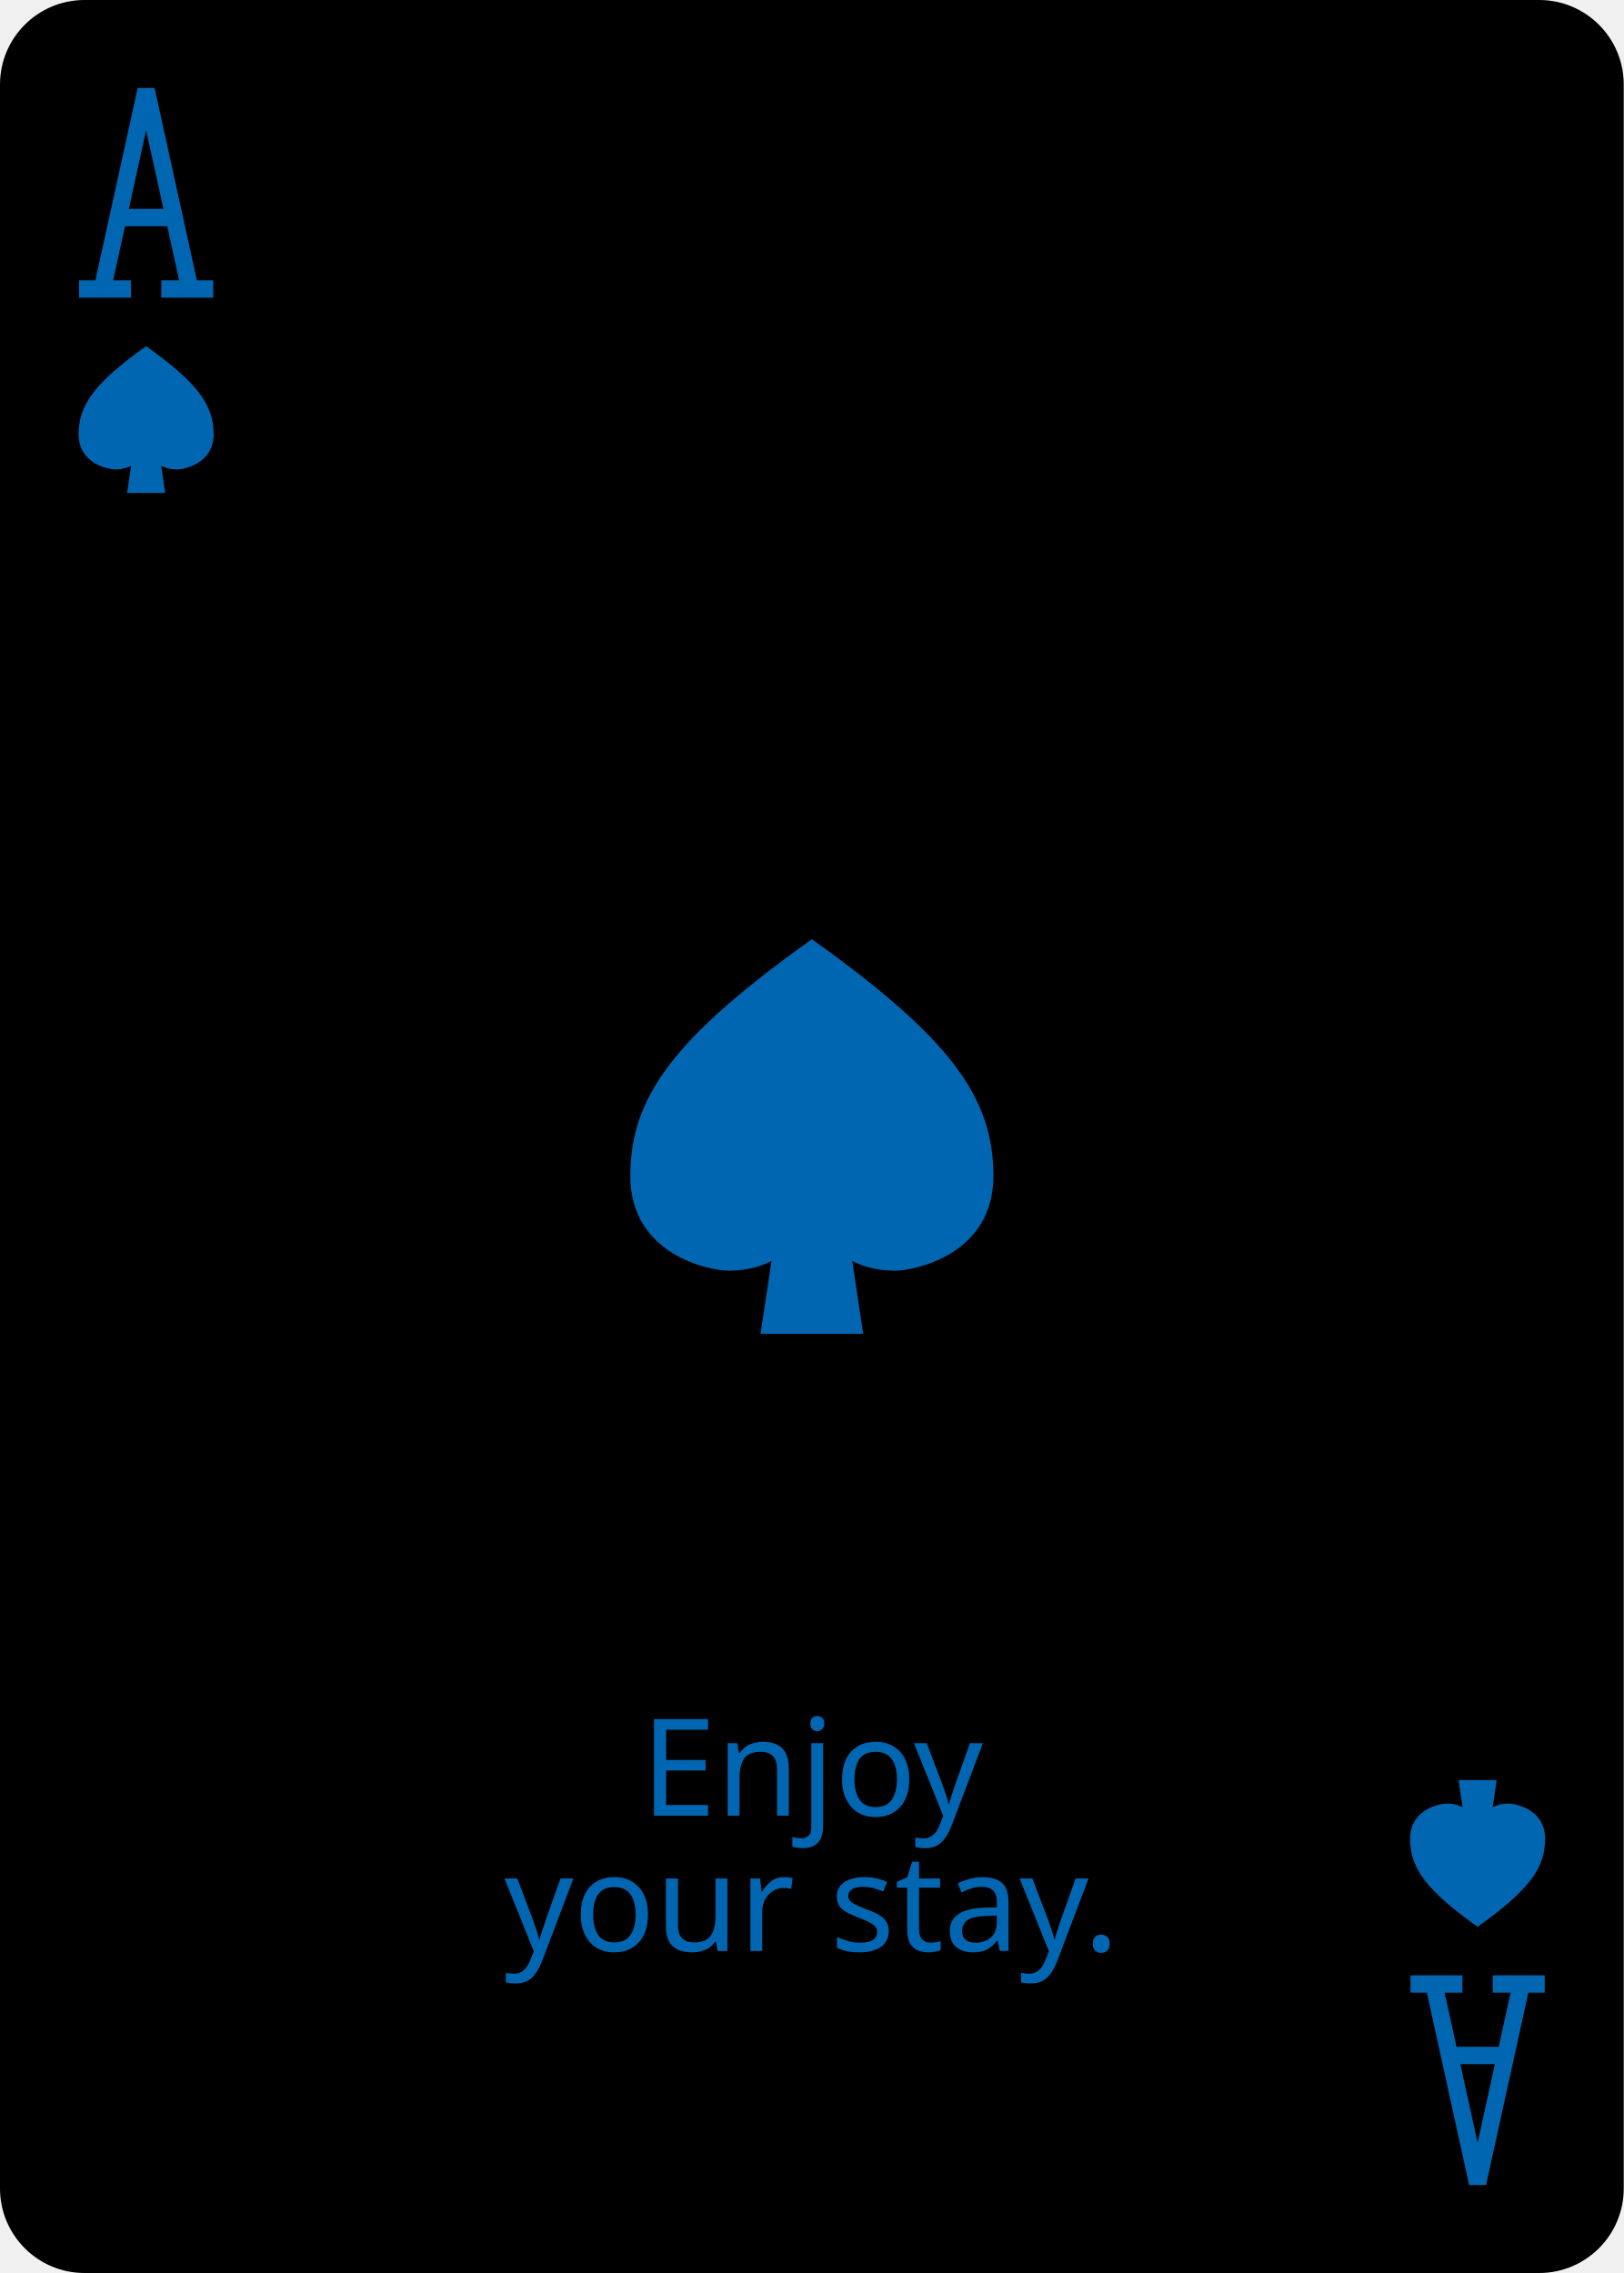
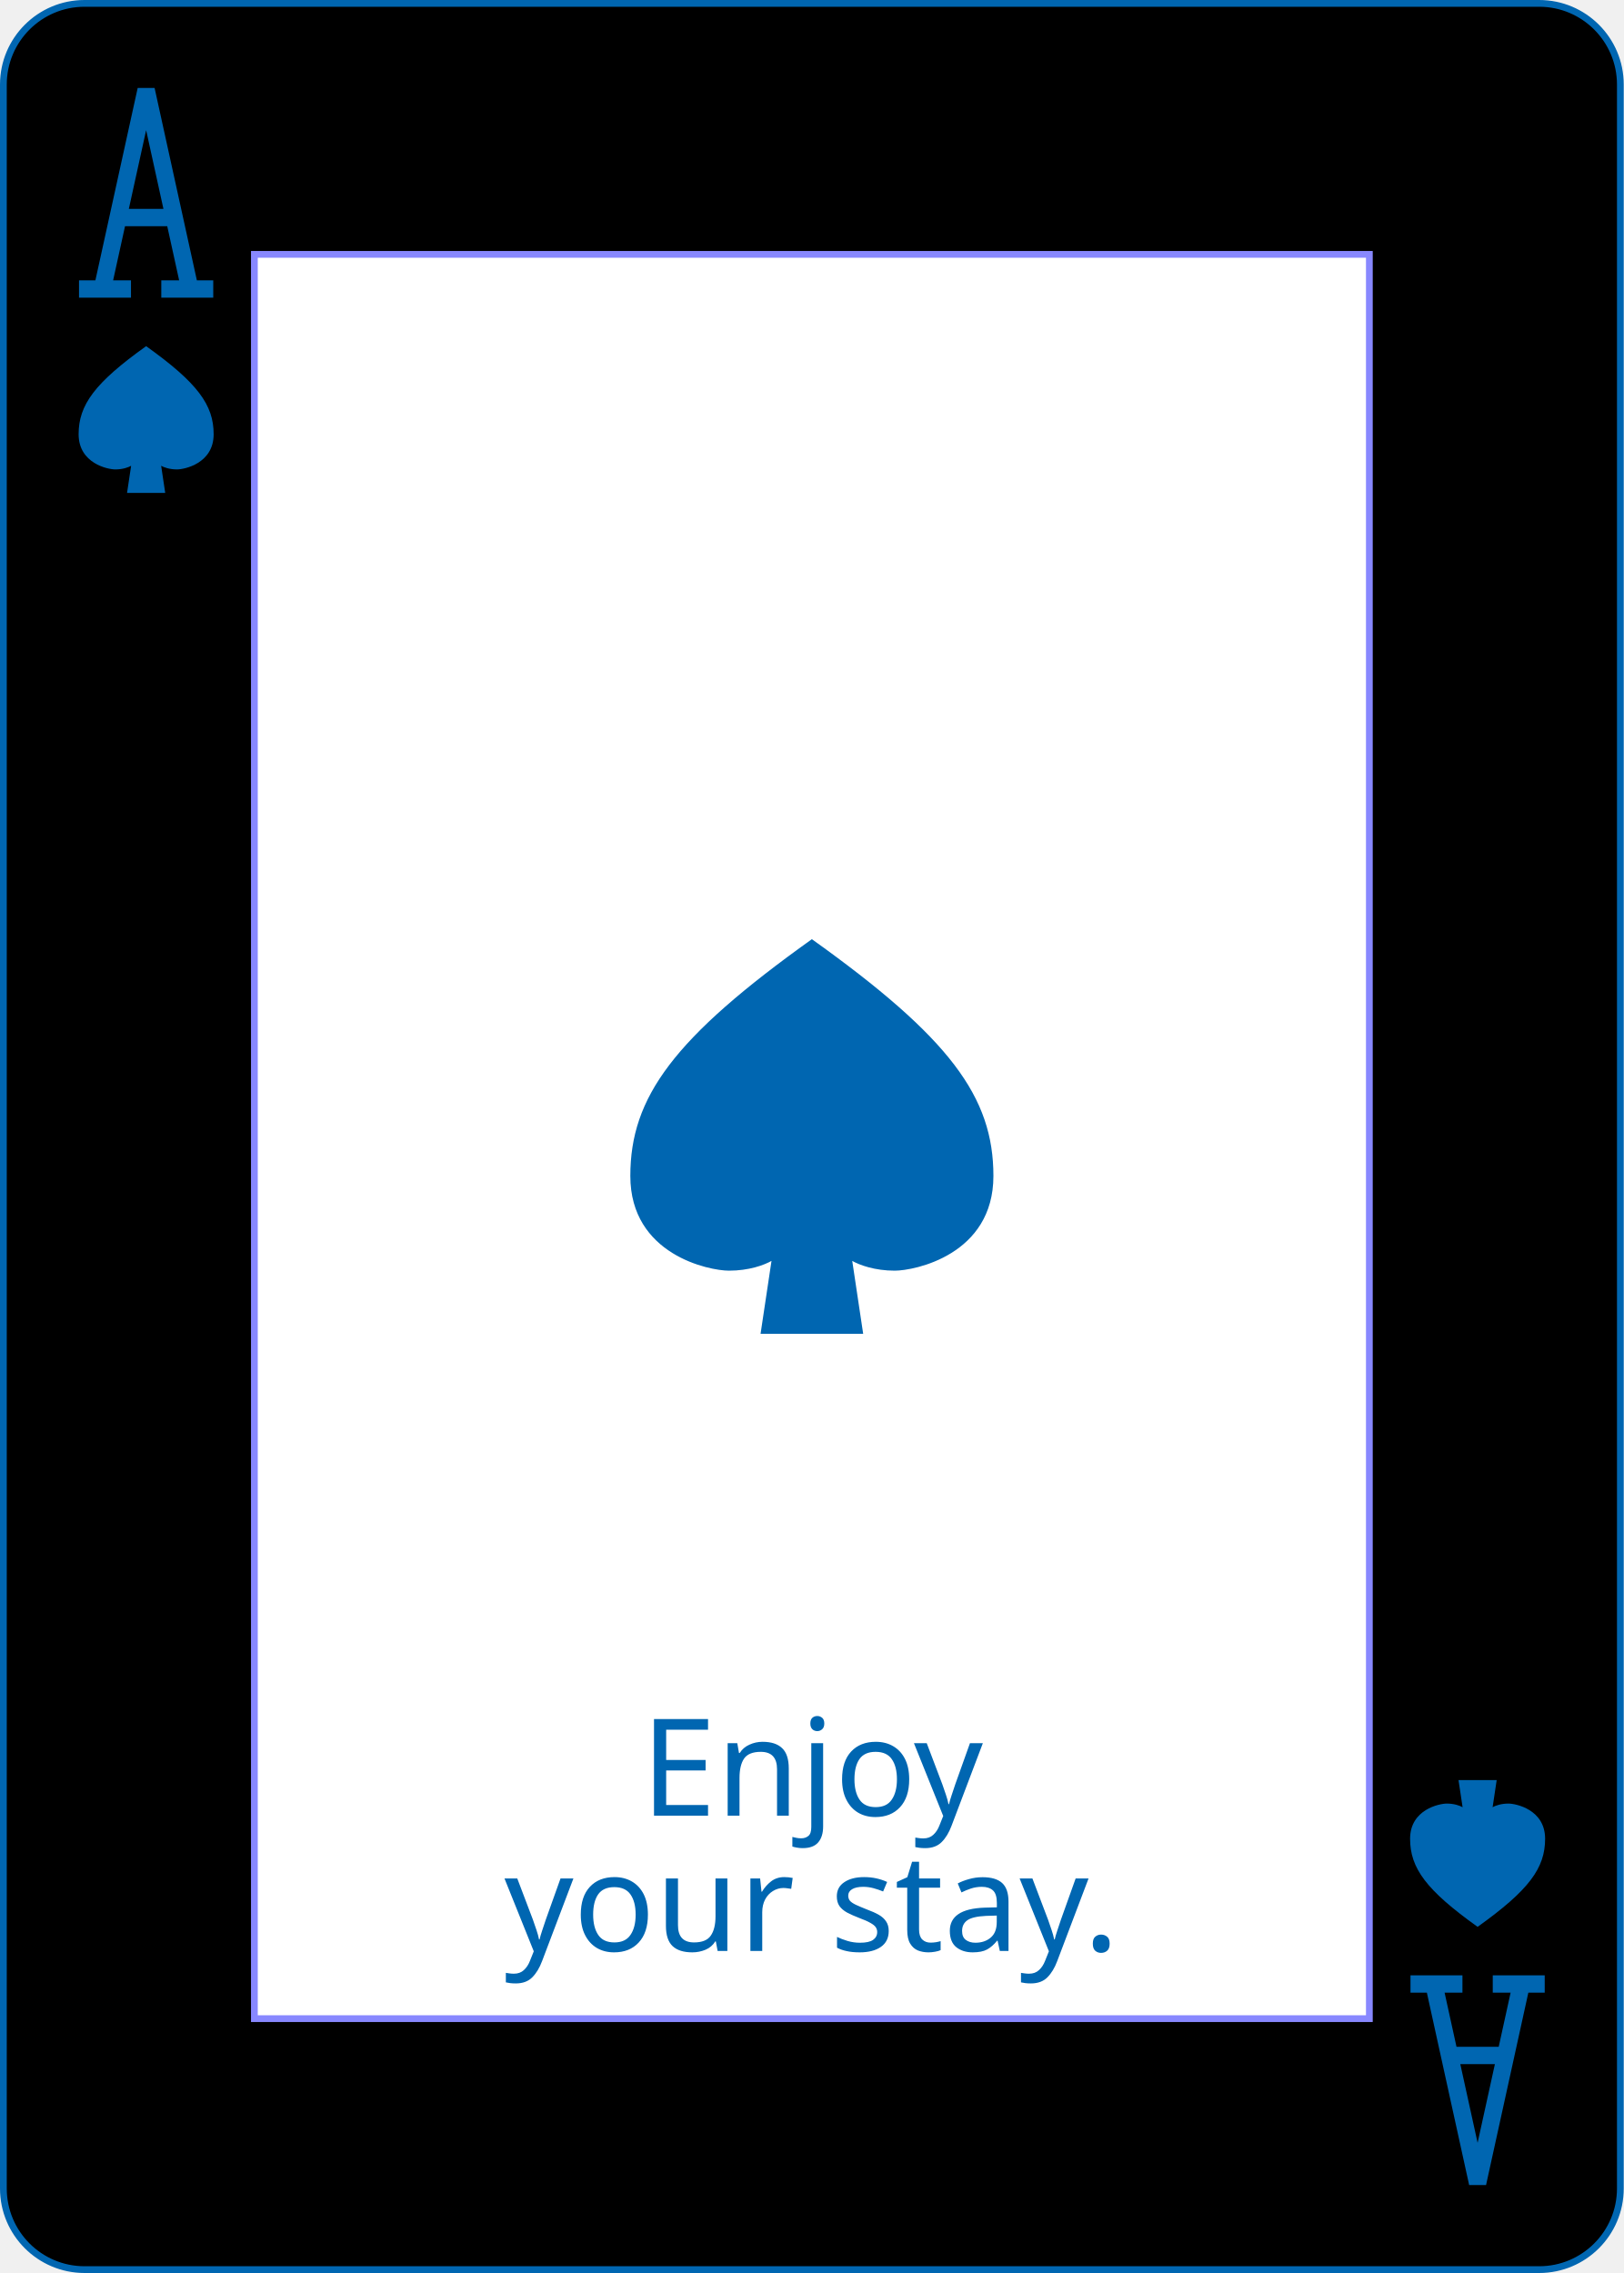
<svg xmlns="http://www.w3.org/2000/svg" xmlns:xlink="http://www.w3.org/1999/xlink" class="card" face="AS" height="3.5in" preserveAspectRatio="none" viewBox="-120 -168 240 336" width="2.5in">
  <defs>
-     <symbol id="VSA" viewBox="-500 -500 1000 1000" preserveAspectRatio="xMinYMid">
-       <path d="M-270 460L-110 460M-200 450L0 -460L200 450M110 460L270 460M-120 130L120 130" stroke="#0066b1" stroke-width="80" stroke-linecap="square" stroke-miterlimit="1.5" fill="none" />
+     <symbol id="VSA" preserveAspectRatio="xMinYMid" viewBox="-500 -500 1000 1000">
+       <path d="M-270 460L-110 460M-200 450L0 -460L200 450M110 460L270 460M-120 130L120 130" fill="none" stroke="#0066b1" stroke-linecap="square" stroke-miterlimit="1.5" stroke-width="80" />
    </symbol>
-     <symbol id="SSA" viewBox="-600 -600 1200 1200" preserveAspectRatio="xMinYMid">
+     <symbol id="SSA" preserveAspectRatio="xMinYMid" viewBox="-600 -600 1200 1200">
      <path d="M0 -500C350 -250 460 -100 460 100C460 300 260 340 210 340C110 340 55 285 100 300L130 500L-130 500L-100 300C-55 285 -110 340 -210 340C-260 340 -460 300 -460 100C-460 -100 -350 -250 0 -500Z" fill="#0066b1" />
    </symbol>
+     <rect height="260.8" id="XSA" width="164.8" x="-82.4" y="-130.4" />
  </defs>
-   <rect width="239" height="335" x="-119.5" y="-167.5" rx="12" ry="12" fill="#000000" stroke="black" />
-   <use xlink:href="#SSA" height="70" width="70" x="-35" y="-35" />
-   <text font-size="20" font-family="Bariol" fill="#0066b1" text-anchor="middle" y="100.4">Enjoy</text>
-   <text font-size="20" font-family="Bariol" fill="#0066b1" text-anchor="middle" y="120.4">your stay.</text>
-   <use xlink:href="#VSA" height="32" width="32" x="-114.4" y="-156" />
-   <use xlink:href="#SSA" height="26.032" width="26.032" x="-111.416" y="-119" />
+   <rect fill="#000000" height="335" rx="12" ry="12" stroke="#0066b1" width="239" x="-119.5" y="-167.5" />
+   <use fill="#FFF" height="260.8" stroke="#88f" width="164.8" xlink:href="#XSA" />
+   <use height="70" width="70" x="-35" y="-35" xlink:href="#SSA" />
+   <text fill="#0066b1" font-family="Bariol" font-size="20" text-anchor="middle" y="100.4">Enjoy
+     </text>
+   <text fill="#0066b1" font-family="Bariol" font-size="20" text-anchor="middle" y="120.4">your
+         stay.
+     </text>
+   <use height="32" width="32" x="-114.4" y="-156" xlink:href="#VSA" />
+   <use height="26.032" width="26.032" x="-111.416" y="-119" xlink:href="#SSA" />
  <g transform="rotate(180)">
-     <use xlink:href="#VSA" height="32" width="32" x="-114.4" y="-156" />
-     <use xlink:href="#SSA" height="26.032" width="26.032" x="-111.416" y="-119" />
+     <use height="32" width="32" x="-114.4" y="-156" xlink:href="#VSA" />
+     <use height="26.032" width="26.032" x="-111.416" y="-119" xlink:href="#SSA" />
  </g>
</svg>
